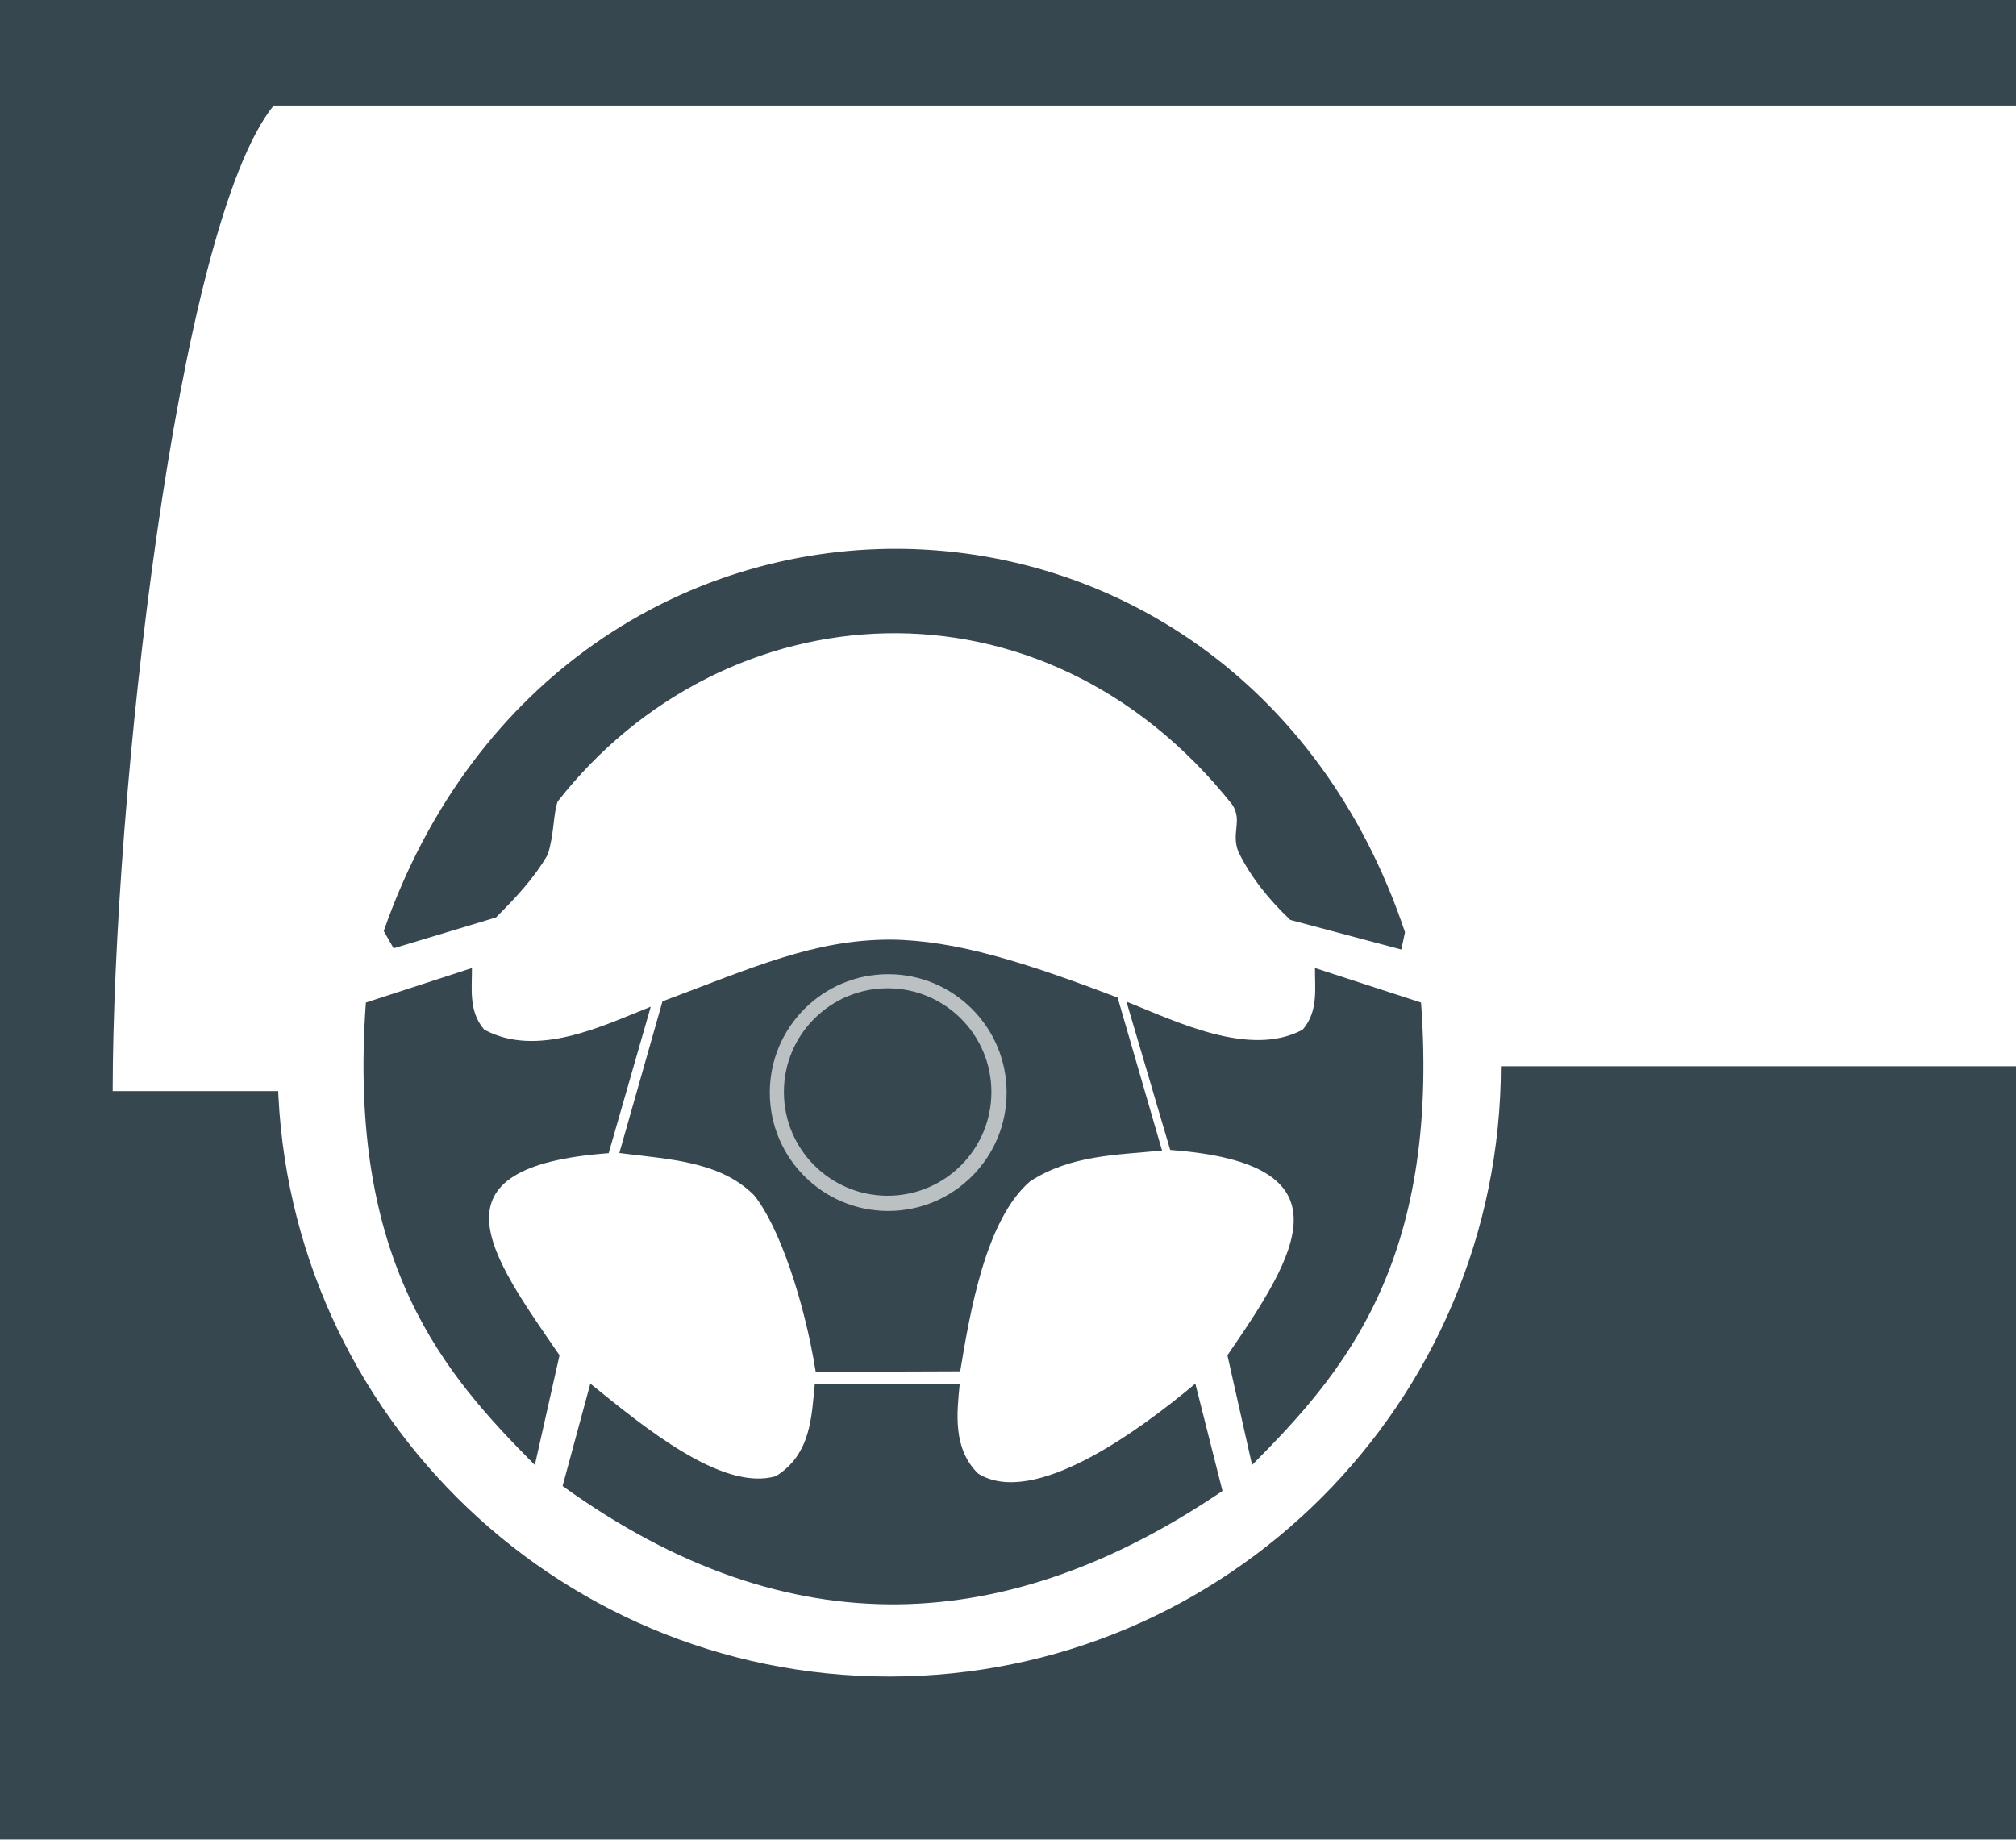
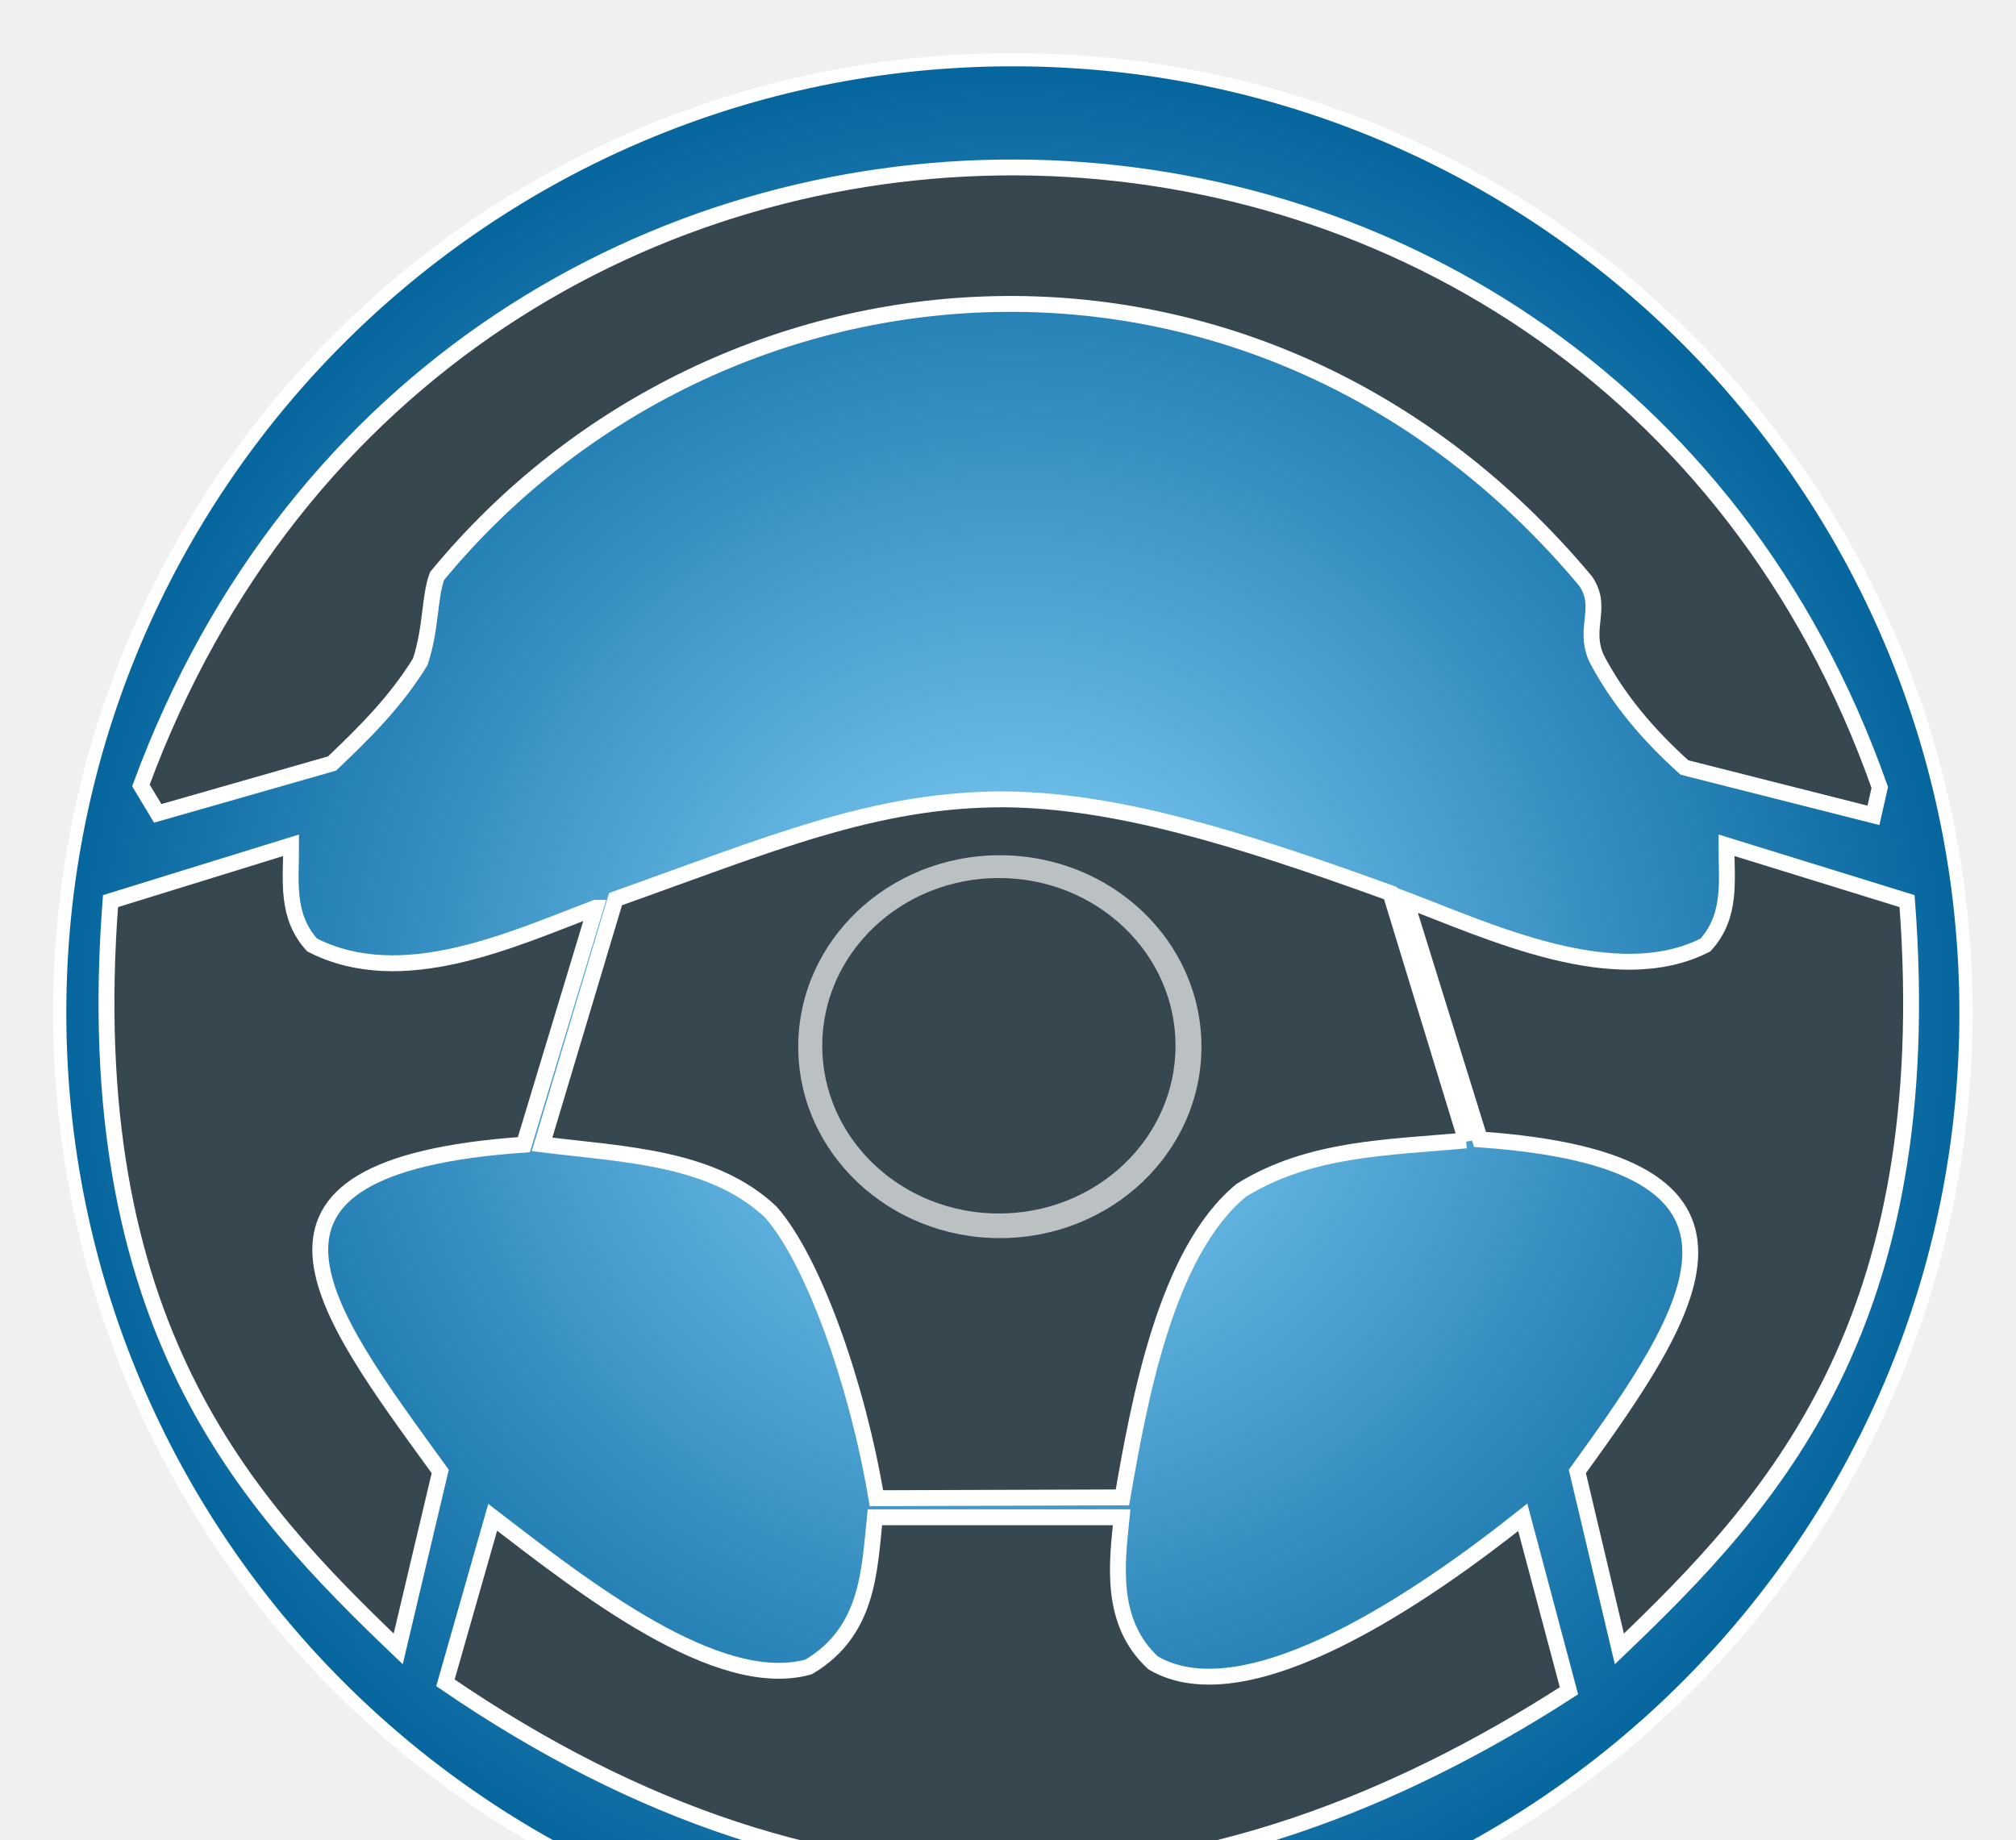
- <svg xmlns="http://www.w3.org/2000/svg" width="201.99mm" height="184.325mm" viewBox="0 0 715.714 653.12" id="svg2" version="1.1">
-   <defs id="defs4" />
+ <svg xmlns="http://www.w3.org/2000/svg" xmlns:xlink="http://www.w3.org/1999/xlink" width="201.99mm" height="184.325mm" viewBox="0 0 715.714 653.12" id="svg2" version="1.1">
+   <defs id="defs4">
+     <linearGradient id="linearGradient2">
+       <stop style="stop-color:#88d4fc;stop-opacity:1;" offset="0" id="stop2" />
+       <stop style="stop-color:#04649c;stop-opacity:1;" offset="1" id="stop3" />
+     </linearGradient>
+     <radialGradient xlink:href="#linearGradient2" id="radialGradient3" cx="418.149" cy="364.535" fx="418.149" fy="364.535" r="340.722" gradientUnits="userSpaceOnUse" />
+   </defs>
  <g id="layer1" transform="translate(-58.57144,-4.95681)">
-     <rect style="opacity:1;fill:#37474f;fill-opacity:1;fill-rule:evenodd;stroke:none;stroke-width:1;stroke-miterlimit:4;stroke-dasharray:none;stroke-dashoffset:0;stroke-opacity:0.995" id="rect4136" width="715.714" height="653.12" x="58.571" y="4.957" />
-     <circle style="opacity:1;fill:#ffffff;fill-opacity:1;fill-rule:evenodd;stroke:none;stroke-width:1;stroke-miterlimit:4;stroke-dasharray:none;stroke-dashoffset:0;stroke-opacity:0.995" id="path4138" cx="374.286" cy="383.076" r="217.143" />
-     <path id="path4191" d="m 194.806,335.52 3.503,6.13 36.345,-10.947 c 6.706,-6.725 13.307,-13.581 18.391,-22.332 2.341,-7.45 1.862,-14.114 3.503,-18.829 59.047,-75.48 171.755,-84.15 239.473,1.079 3.807,5.804 -0.528,10.139 2.243,16.874 4.424,8.959 10.759,16.875 18.391,24.084 l 39.41,10.509 1.314,-6.13 C 496.962,155.509 258.443,153.5 194.806,335.52 Z" style="fill:#37474f;fill-rule:evenodd;stroke:none;stroke-width:0.433px;stroke-linecap:butt;stroke-linejoin:miter;stroke-opacity:1" />
-     <path id="path4193" d="m 458.475,360.583 15.538,52.67 c 65.322,4.818 44.85,37.221 20.31,72.901 l 8.758,38.972 c 31.808,-32.046 66.714,-71.302 59.991,-164.209 l -37.659,-12.261 c -0.033,7.583 1.203,15.421 -4.379,21.895 -18.791,10.111 -45.164,-3.049 -62.559,-9.967 z" style="fill:#37474f;fill-rule:evenodd;stroke:none;stroke-width:0.433px;stroke-linecap:butt;stroke-linejoin:miter;stroke-opacity:1" />
-     <path style="fill:#37474f;fill-rule:evenodd;stroke:none;stroke-width:0.433px;stroke-linecap:butt;stroke-linejoin:miter;stroke-opacity:1" d="m 289.602,362.392 -14.946,52.005 c -65.322,4.818 -41.986,36.077 -17.446,71.757 l -8.758,38.972 C 216.645,493.081 181.739,453.825 188.462,360.917 l 37.659,-12.261 c 0.033,7.583 -1.203,15.421 4.379,21.895 18.791,10.111 41.708,-1.24 59.103,-8.158 z" id="path4195" />
-     <path id="path4197" d="m 268.152,496.226 -9.853,36.345 c 81.174,58.558 158.932,52.884 234.272,1.752 l -9.634,-38.097 c -20.183,16.912 -57.373,44.128 -77.069,31.966 -9.174,-8.909 -7.556,-21.775 -6.568,-31.966 l -51.452,0 c -1.167,11.734 -1.324,25.041 -13.794,32.842 -19.071,5.636 -47.053,-17.595 -65.903,-32.842 z" style="fill:#37474f;fill-rule:evenodd;stroke:none;stroke-width:0.433px;stroke-linecap:butt;stroke-linejoin:miter;stroke-opacity:1" />
-     <path id="path4199" d="m 471.115,413.464 -15.764,-54.298 c -33.092,-12.637 -57.655,-20.372 -80.575,-20.597 -27.075,-0.025 -48.827,9.861 -81.007,21.911 l -15.326,53.861 c 17.322,2.247 35.544,2.764 47.73,14.888 8.932,10.765 18.013,37.823 21.992,62.802 l 51.297,-0.179 c 3.503,-21.235 9.081,-53.908 24.798,-67.44 14.39,-9.38 30.795,-9.357 46.854,-10.947 z" style="fill:#37474f;fill-rule:evenodd;stroke:none;stroke-width:0.433px;stroke-linecap:butt;stroke-linejoin:miter;stroke-opacity:1" />
-     <path style="opacity:1;fill:#ffffff;fill-opacity:0.659;fill-rule:evenodd;stroke:none;stroke-width:1;stroke-miterlimit:4;stroke-dasharray:none;stroke-dashoffset:0;stroke-opacity:0.995" d="m 373.903,350.846 a 42.037,42.037 0 0 0 -42.037,42.037 42.037,42.037 0 0 0 42.037,42.037 42.037,42.037 0 0 0 42.037,-42.037 42.037,42.037 0 0 0 -42.037,-42.037 z m -0.2,5.004 a 36.833,36.833 0 0 1 36.833,36.833 36.833,36.833 0 0 1 -36.833,36.833 36.833,36.833 0 0 1 -36.833,-36.833 36.833,36.833 0 0 1 36.833,-36.833 z" id="path4201" />
-     <path style="fill:#ffffff;fill-rule:evenodd;stroke:none;stroke-width:1px;stroke-linecap:butt;stroke-linejoin:miter;stroke-opacity:1" d="M 155.715,42.446 C 121.2,85.155 98.702,288.903 98.572,392.361 l 60,0 54.285,-143.934 L 310,180.291 c 0,0 128.572,-10.152 138.572,5.713 10,15.865 88.57,60.418 88.57,60.418 L 590,383.549 l 184.285,0 0,-341.103 z" id="path4203" />
+     <circle style="fill:url(#radialGradient3);fill-opacity:1;stroke:#ffffff;stroke-width:4.688;stroke-dasharray:none;stroke-opacity:1" id="path2" cx="418.149" cy="364.535" r="338.378" />
+     <path id="path4191" d="m 108.604,283.835 5.964,9.912 61.881,-17.701 c 11.418,-10.873 22.656,-21.959 31.313,-36.11 3.986,-12.046 3.17,-22.821 5.964,-30.445 100.533,-122.045 292.428,-136.063 407.725,1.745 6.482,9.384 -0.899,16.394 3.818,27.284 7.532,14.486 18.318,27.286 31.313,38.942 l 67.099,16.993 2.237,-9.912 C 623.054,-7.226 216.952,-10.475 108.604,283.835 Z" style="fill:#37474f;fill-rule:evenodd;stroke:#ffffff;stroke-width:5.636;stroke-linecap:butt;stroke-linejoin:miter;stroke-dasharray:none;stroke-opacity:1" />
+     <path id="path4193" d="m 557.526,324.361 26.455,85.163 c 111.217,7.791 76.361,60.183 34.579,117.874 l 14.911,63.015 C 687.628,538.599 747.058,475.125 735.612,324.901 L 671.495,305.076 c -0.057,12.262 2.048,24.934 -7.456,35.402 -31.993,16.348 -76.896,-4.93 -106.513,-16.117 z" style="fill:#37474f;fill-rule:evenodd;stroke:#ffffff;stroke-width:5.636;stroke-linecap:butt;stroke-linejoin:miter;stroke-dasharray:none;stroke-opacity:1" />
+     <path style="fill:#37474f;fill-rule:evenodd;stroke:#ffffff;stroke-width:5.636;stroke-linecap:butt;stroke-linejoin:miter;stroke-dasharray:none;stroke-opacity:1" d="M 270.004,327.286 244.558,411.374 c -111.217,7.791 -71.484,58.333 -29.703,116.025 l -14.911,63.015 C 145.787,538.599 86.357,475.125 97.803,324.901 l 64.117,-19.825 c 0.057,12.262 -2.048,24.934 7.455,35.402 31.993,16.348 71.011,-2.005 100.628,-13.192 z" id="path4195" />
+     <path id="path4197" d="m 233.484,543.684 -16.775,58.767 c 138.207,94.684 270.596,85.509 398.869,2.832 l -16.402,-61.599 c -34.364,27.345 -97.683,71.351 -131.217,51.686 -15.62,-14.405 -12.865,-35.209 -11.183,-51.686 h -87.602 c -1.987,18.973 -2.254,40.489 -23.485,53.103 -32.47,9.112 -80.113,-28.45 -112.205,-53.103 z" style="fill:#37474f;fill-rule:evenodd;stroke:#ffffff;stroke-width:5.636;stroke-linecap:butt;stroke-linejoin:miter;stroke-dasharray:none;stroke-opacity:1" />
+     <path id="path4199" d="m 579.046,409.865 -26.84,-87.796 c -56.342,-20.433 -98.163,-32.939 -137.186,-33.304 -46.098,-0.041 -83.133,15.945 -137.921,35.428 l -26.094,87.088 c 29.493,3.633 60.517,4.47 81.265,24.073 15.208,17.406 30.669,61.156 37.444,101.545 l 87.338,-0.289 c 5.964,-34.335 15.461,-87.165 42.221,-109.045 24.5,-15.167 52.431,-15.13 79.774,-17.701 z" style="fill:#37474f;fill-rule:evenodd;stroke:#ffffff;stroke-width:5.636;stroke-linecap:butt;stroke-linejoin:miter;stroke-dasharray:none;stroke-opacity:1" />
+     <path style="opacity:1;fill:#ffffff;fill-opacity:0.659;fill-rule:evenodd;stroke:none;stroke-width:1.659;stroke-miterlimit:4;stroke-dasharray:none;stroke-dashoffset:0;stroke-opacity:0.995" d="m 413.534,308.617 a 71.573,67.971 0 0 0 -71.572,67.971 71.573,67.971 0 0 0 71.572,67.971 71.573,67.971 0 0 0 71.572,-67.971 71.573,67.971 0 0 0 -71.572,-67.971 z m -0.341,8.091 a 62.711,59.556 0 0 1 62.711,59.556 62.711,59.556 0 0 1 -62.711,59.556 62.711,59.556 0 0 1 -62.711,-59.556 62.711,59.556 0 0 1 62.711,-59.556 z" id="path4201" />
  </g>
</svg>
